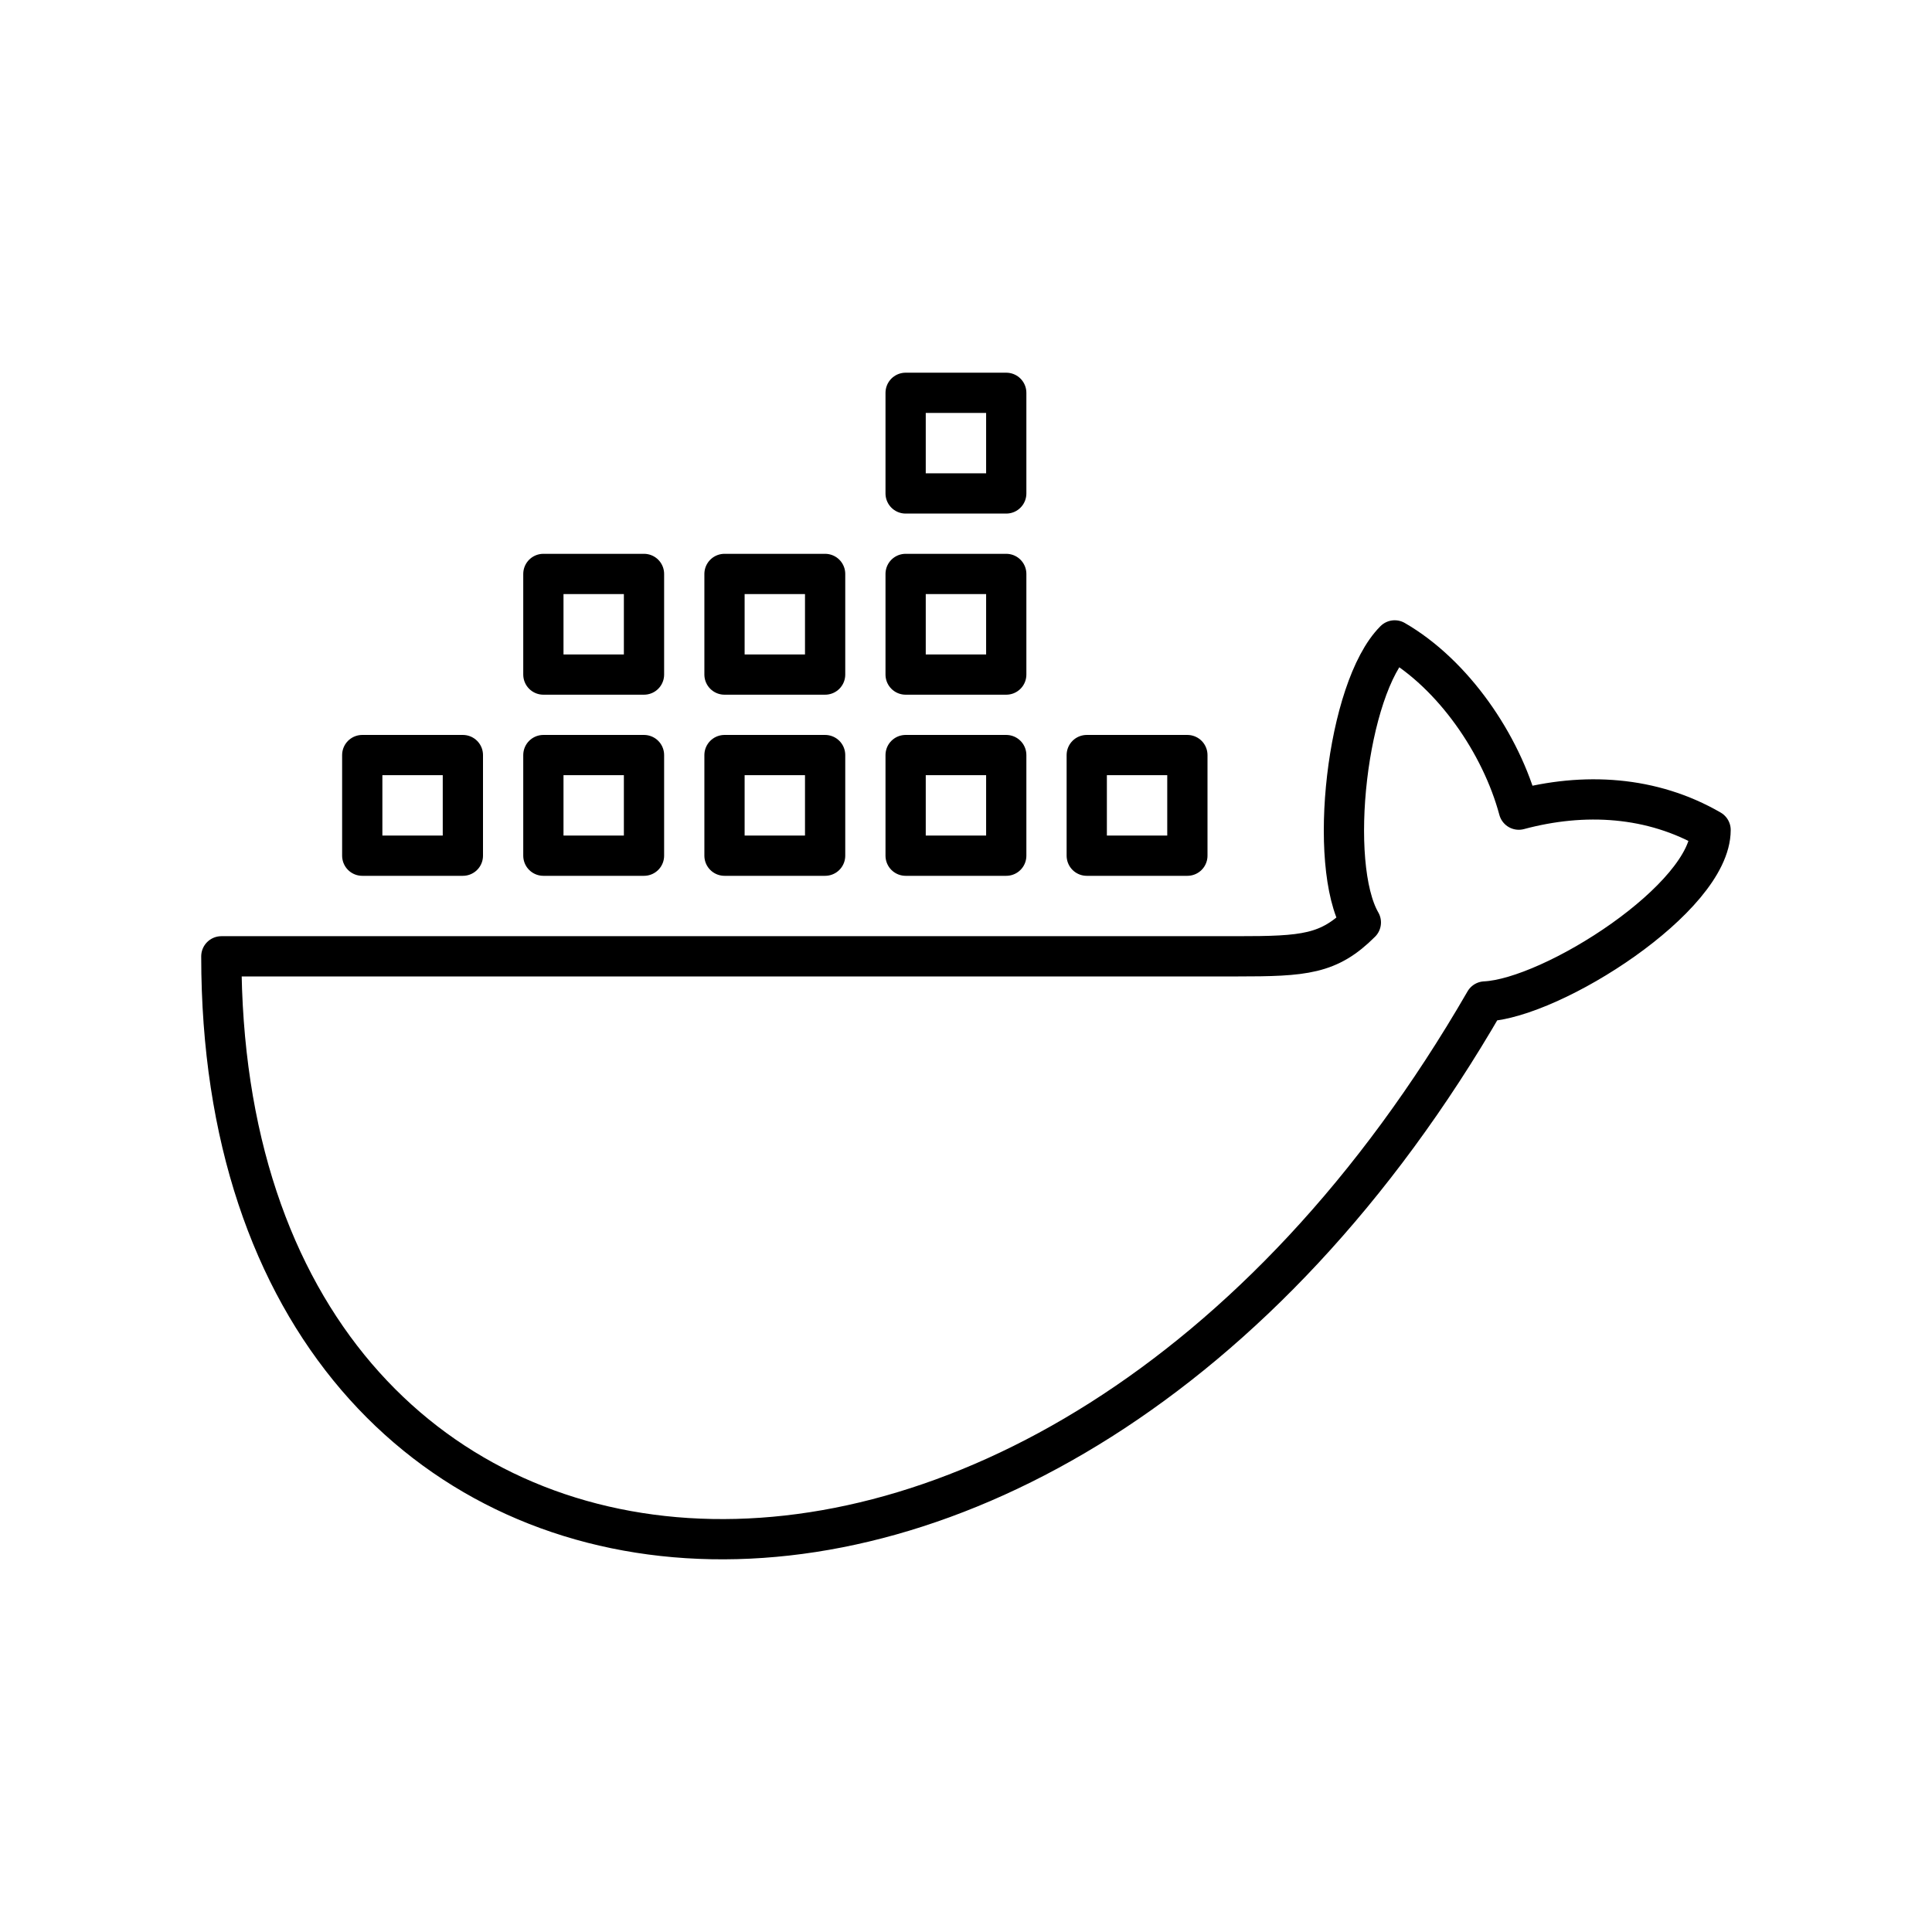
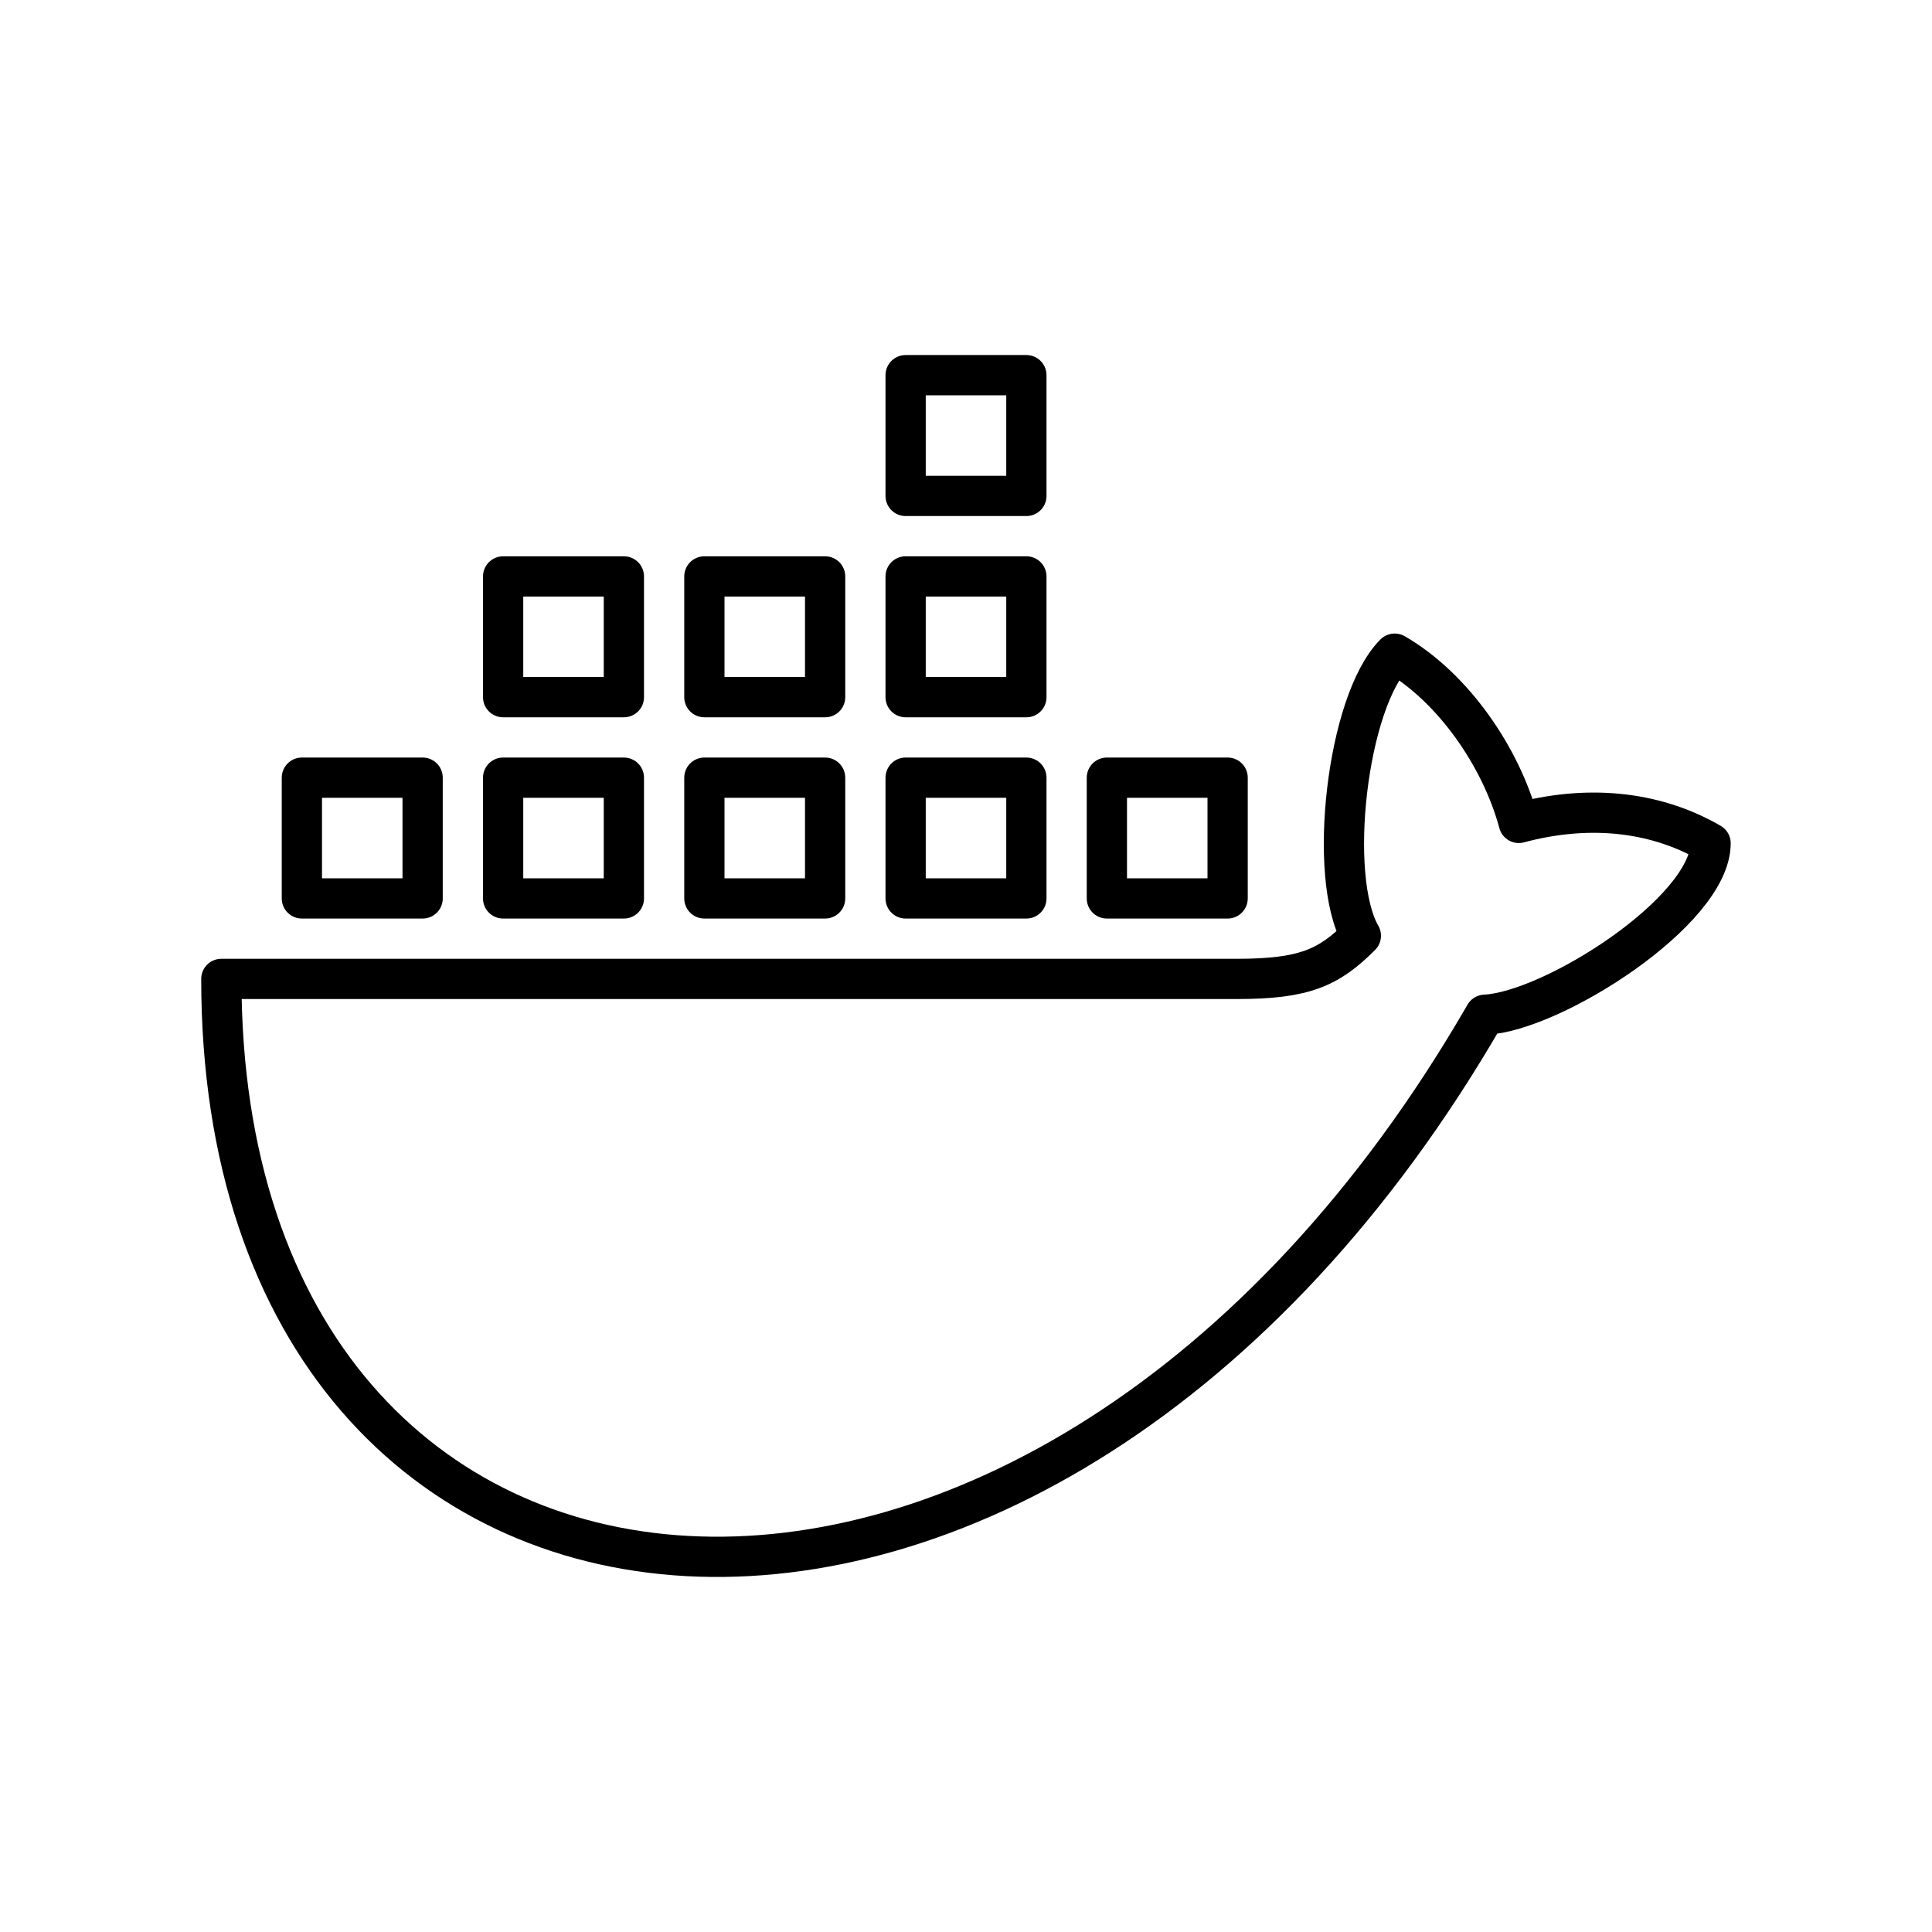
<svg xmlns="http://www.w3.org/2000/svg" version="1.1" viewBox="0 0 48 48">
-   <g transform="matrix(1 0 0 .99999 -3.7443e-6 -.91838)" fill="none" stroke="#000" stroke-linecap="round" stroke-linejoin="round">
-     <path d="m5.5 24.678h25.227c1.684 0 2.288-0.046 3.083-0.841-0.839-1.452-0.352-5.815 0.841-7.008 1.458 0.842 2.647 2.579 3.083 4.205 1.621-0.435 3.308-0.339 4.765 0.505 0 1.681-3.922 4.182-5.606 4.261-10.999 19.051-31.394 16.876-31.394-1.121z" />
-     <path d="m9 19.678h2.5v2.5h-2.5zm4.5 0h2.5v2.5h-2.5zm4.5 0h2.5v2.5h-2.5zm4.5 0h2.5v2.5h-2.5zm-9-4.5h2.5v2.5h-2.5zm4.5 0h2.5v2.5h-2.5zm4.5 0h2.5v2.5h-2.5zm0-4.5h2.5v2.5h-2.5zm4.5 9h2.5v2.5h-2.5z" style="paint-order:stroke fill markers" />
+   <g fill="none" stroke="#000" stroke-linecap="round" stroke-linejoin="round">
+     <path d="m5.5 24.321h25.227c1.684 0 2.288-0.278 3.083-1.073-0.839-1.452-0.352-5.814 0.841-7.008 1.458 0.842 2.647 2.579 3.083 4.205 1.621-0.435 3.308-0.339 4.765 0.505 0 1.681-3.922 4.182-5.606 4.261-10.999 19.051-31.394 17.107-31.394-0.89z" stroke-width="1" />
+     <g>
+       <path d="m7.5 19.321h3v3h-3z" style="paint-order:stroke fill markers" />
+       <path d="m12.5 19.321h3v3h-3z" style="paint-order:stroke fill markers" />
+       <path d="m17.5 19.321h3v3h-3z" style="paint-order:stroke fill markers" />
+       <path d="m22.5 19.321h3v3h-3z" style="paint-order:stroke fill markers" />
+       <path d="m12.5 14.321h3v3h-3z" style="paint-order:stroke fill markers" />
+       <path d="m17.5 14.321h3v3h-3z" style="paint-order:stroke fill markers" />
+       <path d="m22.5 14.321h3v3h-3z" style="paint-order:stroke fill markers" />
+       <path d="m22.5 9.321h3v3h-3z" style="paint-order:stroke fill markers" />
+       <path d="m27.5 19.321h3v3h-3z" style="paint-order:stroke fill markers" />
+     </g>
  </g>
</svg>
